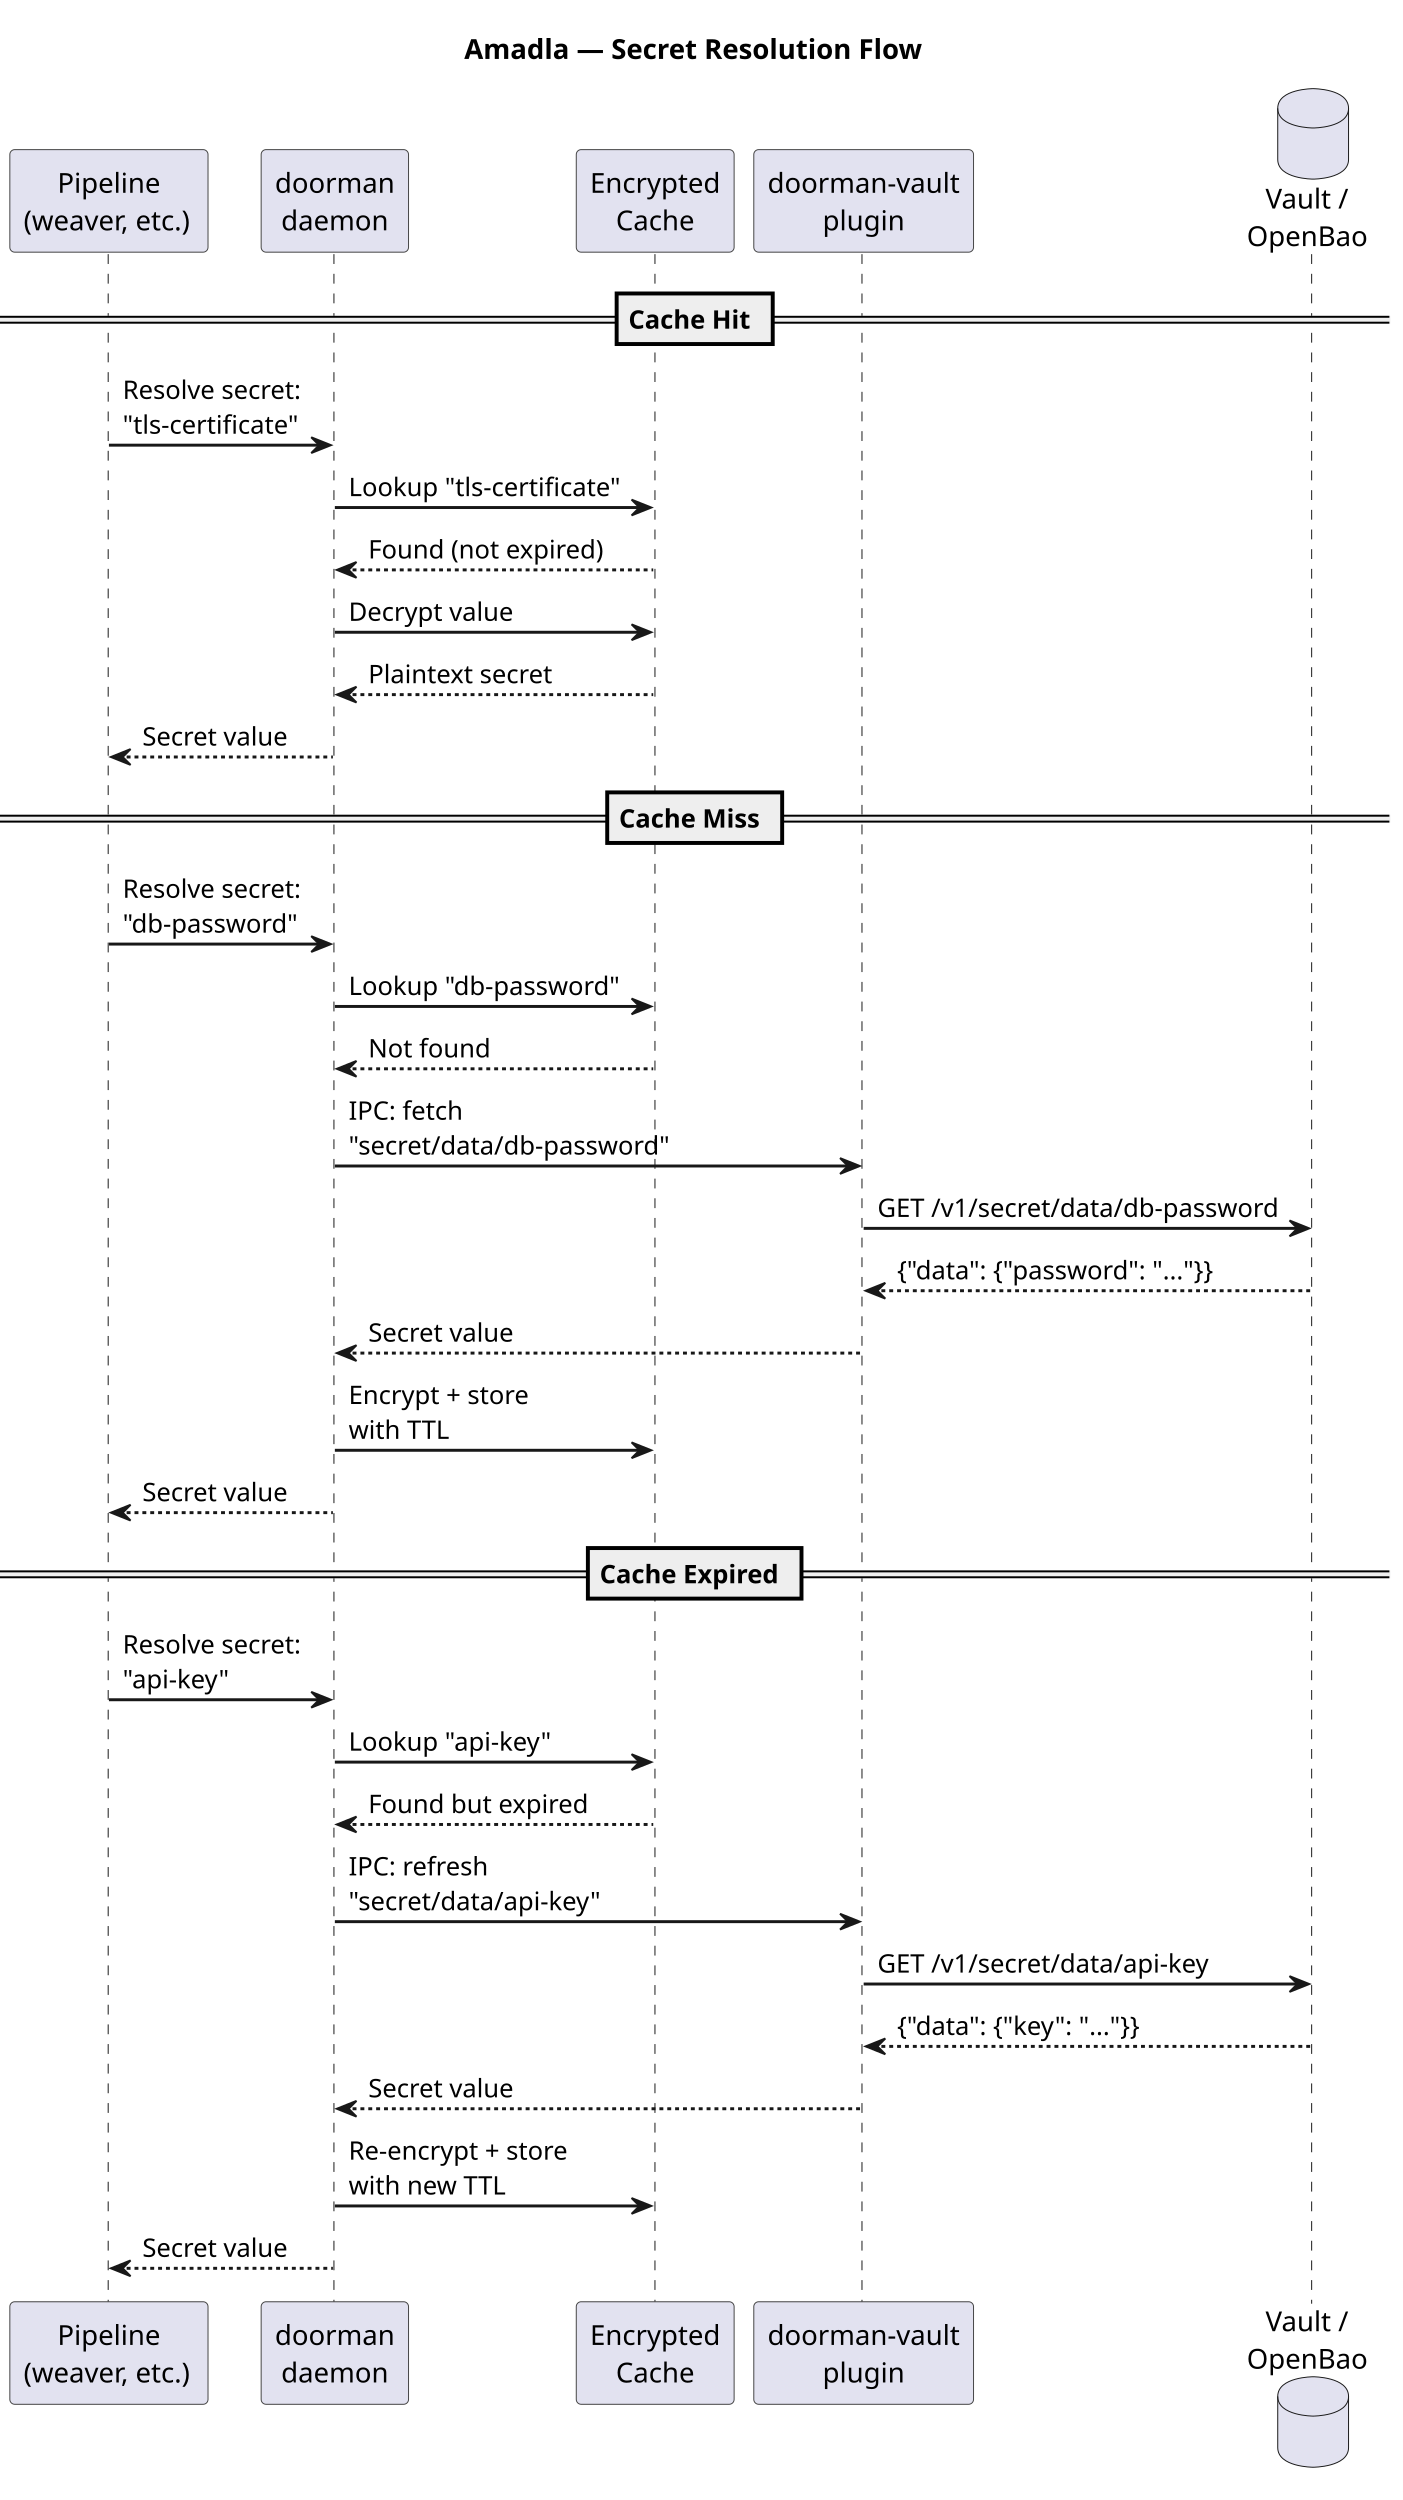
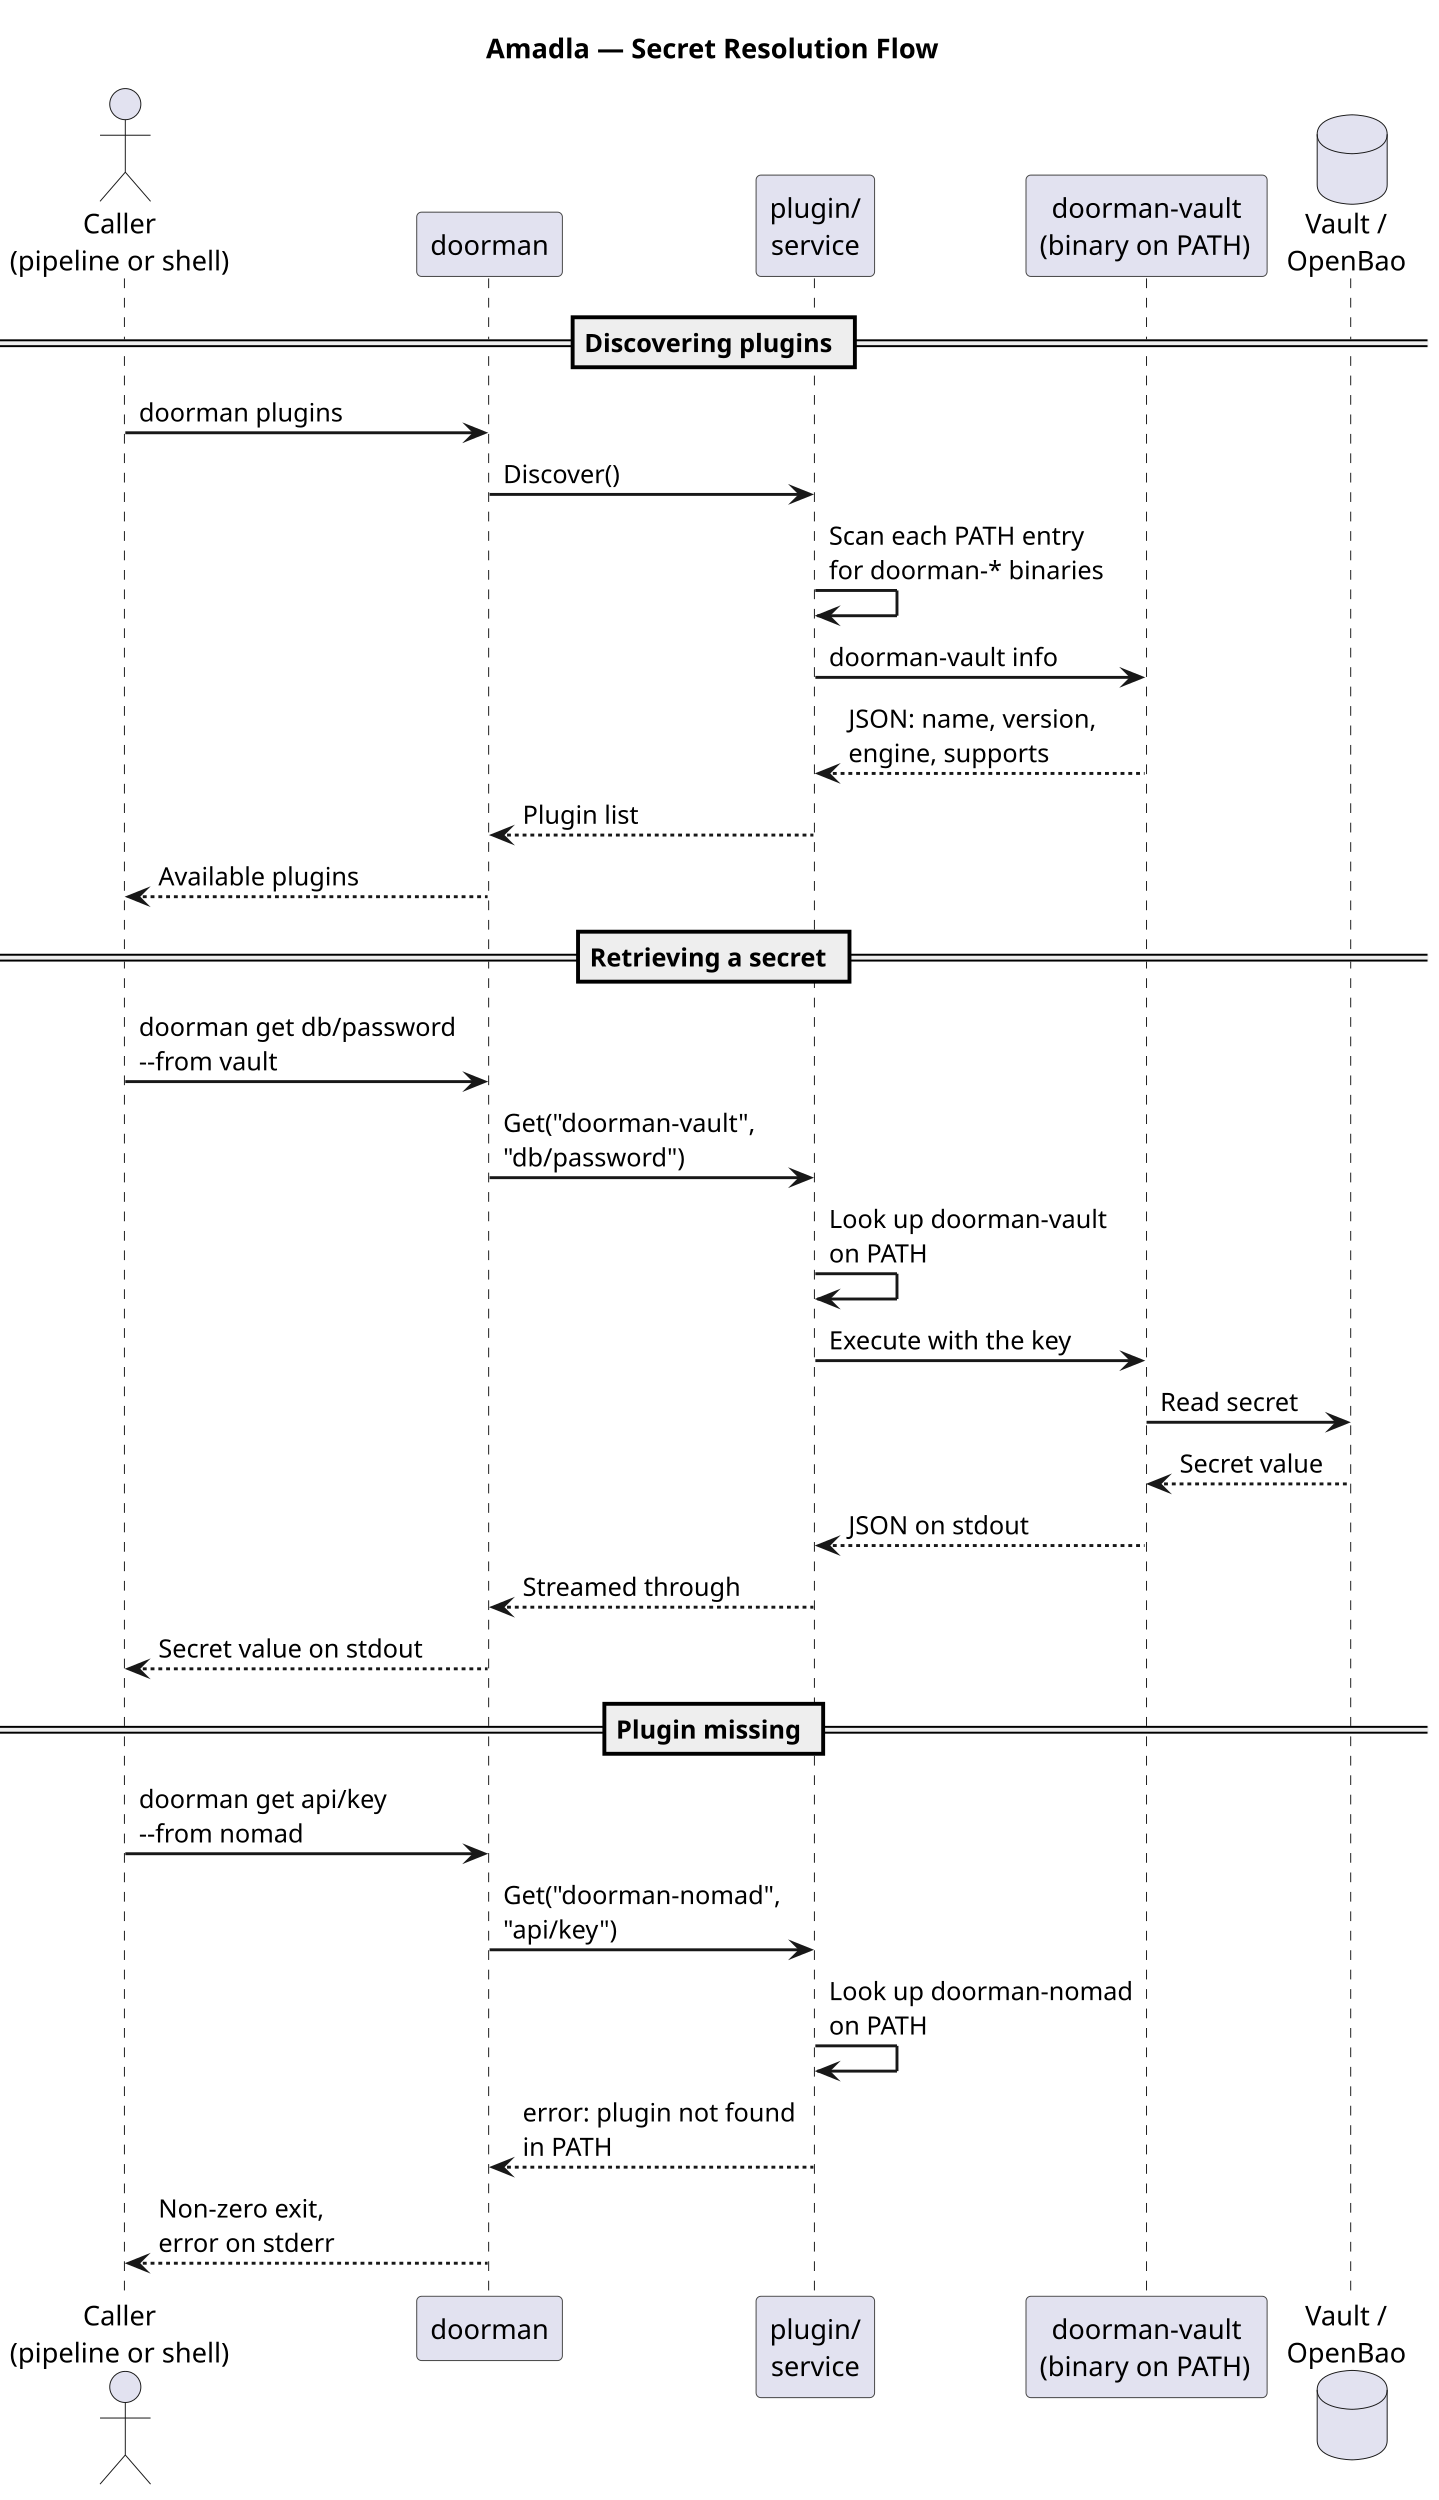
- <svg xmlns="http://www.w3.org/2000/svg" contentStyleType="text/css" data-diagram-type="SEQUENCE" height="1271px" preserveAspectRatio="none" style="width:713px;height:1271px;background:#FFFFFF;" version="1.1" viewBox="0 0 713 1271" width="713px" zoomAndPan="magnify">
+ <svg xmlns="http://www.w3.org/2000/svg" contentStyleType="text/css" data-diagram-type="SEQUENCE" height="1286px" preserveAspectRatio="none" style="width:740px;height:1286px;background:#FFFFFF;" version="1.1" viewBox="0 0 740 1286" width="740px" zoomAndPan="magnify">
  <defs />
  <g>
-     <text fill="#000000" font-family="sans-serif" font-size="14" font-weight="bold" lengthAdjust="spacing" textLength="233.323" x="236.018" y="29.966">Amadla — Secret Resolution Flow</text>
-     <g>
-       <rect fill="#000000" fill-opacity="0" height="1042.005" width="8" x="51.379" y="129.204" />
-       <line style="stroke:#181818;stroke-width:0.5;stroke-dasharray:5,5;" x1="55" x2="55" y1="129.204" y2="1171.208" />
-     </g>
-     <g>
-       <rect fill="#000000" fill-opacity="0" height="1042.005" width="8" x="166.236" y="129.204" />
-       <line style="stroke:#181818;stroke-width:0.5;stroke-dasharray:5,5;" x1="169.772" x2="169.772" y1="129.204" y2="1171.208" />
-     </g>
-     <g>
-       <rect fill="#000000" fill-opacity="0" height="1042.005" width="8" x="329.102" y="129.204" />
-       <line style="stroke:#181818;stroke-width:0.5;stroke-dasharray:5,5;" x1="332.978" x2="332.978" y1="129.204" y2="1171.208" />
-     </g>
-     <g>
-       <rect fill="#000000" fill-opacity="0" height="1042.005" width="8" x="435.086" y="129.204" />
-       <line style="stroke:#181818;stroke-width:0.5;stroke-dasharray:5,5;" x1="438.226" x2="438.226" y1="129.204" y2="1171.208" />
-     </g>
-     <g>
-       <rect fill="#000000" fill-opacity="0" height="1042.005" width="8" x="663.602" y="129.204" />
-       <line style="stroke:#181818;stroke-width:0.5;stroke-dasharray:5,5;" x1="666.844" x2="666.844" y1="129.204" y2="1171.208" />
-     </g>
-     <g class="participant participant-head" data-participant="pipeline">
-       <rect fill="#E2E2F0" height="52.136" rx="2.5" ry="2.5" style="stroke:#444444;stroke-width:0.5;" width="100.758" x="5" y="76.068" />
-       <text fill="#000000" font-family="sans-serif" font-size="14" lengthAdjust="spacing" textLength="52.36" x="29.199" y="98.034">Pipeline</text>
-       <text fill="#000000" font-family="sans-serif" font-size="14" lengthAdjust="spacing" textLength="86.758" x="12" y="117.102">(weaver, etc.)</text>
-     </g>
-     <g class="participant participant-tail" data-participant="pipeline">
-       <rect fill="#E2E2F0" height="52.136" rx="2.5" ry="2.5" style="stroke:#444444;stroke-width:0.5;" width="100.758" x="5" y="1170.208" />
-       <text fill="#000000" font-family="sans-serif" font-size="14" lengthAdjust="spacing" textLength="52.36" x="29.199" y="1192.174">Pipeline</text>
-       <text fill="#000000" font-family="sans-serif" font-size="14" lengthAdjust="spacing" textLength="86.758" x="12" y="1211.242">(weaver, etc.)</text>
-     </g>
-     <g class="participant participant-head" data-participant="doorman">
-       <rect fill="#E2E2F0" height="52.136" rx="2.5" ry="2.5" style="stroke:#444444;stroke-width:0.5;" width="74.928" x="132.772" y="76.068" />
-       <text fill="#000000" font-family="sans-serif" font-size="14" lengthAdjust="spacing" textLength="60.928" x="139.772" y="98.034">doorman</text>
-       <text fill="#000000" font-family="sans-serif" font-size="14" lengthAdjust="spacing" textLength="54.572" x="142.95" y="117.102">daemon</text>
-     </g>
-     <g class="participant participant-tail" data-participant="doorman">
-       <rect fill="#E2E2F0" height="52.136" rx="2.5" ry="2.5" style="stroke:#444444;stroke-width:0.5;" width="74.928" x="132.772" y="1170.208" />
-       <text fill="#000000" font-family="sans-serif" font-size="14" lengthAdjust="spacing" textLength="60.928" x="139.772" y="1192.174">doorman</text>
-       <text fill="#000000" font-family="sans-serif" font-size="14" lengthAdjust="spacing" textLength="54.572" x="142.95" y="1211.242">daemon</text>
-     </g>
-     <g class="participant participant-head" data-participant="cache">
-       <rect fill="#E2E2F0" height="52.136" rx="2.5" ry="2.5" style="stroke:#444444;stroke-width:0.5;" width="80.248" x="292.978" y="76.068" />
-       <text fill="#000000" font-family="sans-serif" font-size="14" lengthAdjust="spacing" textLength="66.248" x="299.978" y="98.034">Encrypted</text>
-       <text fill="#000000" font-family="sans-serif" font-size="14" lengthAdjust="spacing" textLength="39.97" x="313.117" y="117.102">Cache</text>
-     </g>
-     <g class="participant participant-tail" data-participant="cache">
-       <rect fill="#E2E2F0" height="52.136" rx="2.5" ry="2.5" style="stroke:#444444;stroke-width:0.5;" width="80.248" x="292.978" y="1170.208" />
-       <text fill="#000000" font-family="sans-serif" font-size="14" lengthAdjust="spacing" textLength="66.248" x="299.978" y="1192.174">Encrypted</text>
-       <text fill="#000000" font-family="sans-serif" font-size="14" lengthAdjust="spacing" textLength="39.97" x="313.117" y="1211.242">Cache</text>
-     </g>
-     <g class="participant participant-head" data-participant="plugin">
-       <rect fill="#E2E2F0" height="52.136" rx="2.5" ry="2.5" style="stroke:#444444;stroke-width:0.5;" width="111.72" x="383.226" y="76.068" />
-       <text fill="#000000" font-family="sans-serif" font-size="14" lengthAdjust="spacing" textLength="97.72" x="390.226" y="98.034">doorman-vault</text>
-       <text fill="#000000" font-family="sans-serif" font-size="14" lengthAdjust="spacing" textLength="41.748" x="418.212" y="117.102">plugin</text>
-     </g>
-     <g class="participant participant-tail" data-participant="plugin">
-       <rect fill="#E2E2F0" height="52.136" rx="2.5" ry="2.5" style="stroke:#444444;stroke-width:0.5;" width="111.72" x="383.226" y="1170.208" />
-       <text fill="#000000" font-family="sans-serif" font-size="14" lengthAdjust="spacing" textLength="97.72" x="390.226" y="1192.174">doorman-vault</text>
-       <text fill="#000000" font-family="sans-serif" font-size="14" lengthAdjust="spacing" textLength="41.748" x="418.212" y="1211.242">plugin</text>
-     </g>
-     <g class="participant participant-head" data-participant="vault">
-       <text fill="#000000" font-family="sans-serif" font-size="14" lengthAdjust="spacing" textLength="42.42" x="643.392" y="106.034">Vault /</text>
-       <text fill="#000000" font-family="sans-serif" font-size="14" lengthAdjust="spacing" textLength="61.516" x="633.844" y="125.102">OpenBao</text>
-       <path d="M649.602,55.068 C649.602,45.068 667.602,45.068 667.602,45.068 C667.602,45.068 685.602,45.068 685.602,55.068 L685.602,81.068 C685.602,91.068 667.602,91.068 667.602,91.068 C667.602,91.068 649.602,91.068 649.602,81.068 L649.602,55.068" fill="#E2E2F0" style="stroke:#181818;stroke-width:0.5;" />
-       <path d="M649.602,55.068 C649.602,65.068 667.602,65.068 667.602,65.068 C667.602,65.068 685.602,65.068 685.602,55.068" fill="none" style="stroke:#181818;stroke-width:0.5;" />
-     </g>
-     <g class="participant participant-tail" data-participant="vault">
-       <text fill="#000000" font-family="sans-serif" font-size="14" lengthAdjust="spacing" textLength="42.42" x="643.392" y="1185.174">Vault /</text>
-       <text fill="#000000" font-family="sans-serif" font-size="14" lengthAdjust="spacing" textLength="61.516" x="633.844" y="1204.242">OpenBao</text>
-       <path d="M649.602,1218.344 C649.602,1208.344 667.602,1208.344 667.602,1208.344 C667.602,1208.344 685.602,1208.344 685.602,1218.344 L685.602,1244.344 C685.602,1254.344 667.602,1254.344 667.602,1254.344 C667.602,1254.344 649.602,1254.344 649.602,1244.344 L649.602,1218.344" fill="#E2E2F0" style="stroke:#181818;stroke-width:0.5;" />
-       <path d="M649.602,1218.344 C649.602,1228.344 667.602,1228.344 667.602,1228.344 C667.602,1228.344 685.602,1228.344 685.602,1218.344" fill="none" style="stroke:#181818;stroke-width:0.5;" />
-     </g>
-     <rect fill="#EEEEEE" height="3" style="stroke:#EEEEEE;stroke-width:1;" width="706.36" x="0" y="161.057" />
-     <line style="stroke:#000000;stroke-width:1;" x1="0" x2="706.36" y1="161.057" y2="161.057" />
-     <line style="stroke:#000000;stroke-width:1;" x1="0" x2="706.36" y1="164.057" y2="164.057" />
-     <rect fill="#EEEEEE" height="25.706" style="stroke:#000000;stroke-width:2;" width="79.351" x="313.504" y="149.204" />
-     <text fill="#000000" font-family="sans-serif" font-size="13" font-weight="bold" lengthAdjust="spacing" textLength="61.971" x="319.504" y="167.101">Cache Hit</text>
-     <g class="message" data-participant-1="pipeline" data-participant-2="doorman">
-       <polygon fill="#181818" points="158.236,222.322,168.236,226.322,158.236,230.322,162.236,226.322" style="stroke:#181818;stroke-width:1;" />
-       <line style="stroke:#181818;stroke-width:1.5;" x1="55.379" x2="164.236" y1="226.322" y2="226.322" />
-       <text fill="#000000" font-family="sans-serif" font-size="13" lengthAdjust="spacing" textLength="90.857" x="62.379" y="202.807">Resolve secret:</text>
-       <text fill="#000000" font-family="sans-serif" font-size="13" lengthAdjust="spacing" textLength="89.44" x="62.379" y="220.513">"tls-certificate"</text>
-     </g>
-     <g class="message" data-participant-1="doorman" data-participant-2="cache">
-       <polygon fill="#181818" points="321.102,254.028,331.102,258.028,321.102,262.028,325.102,258.028" style="stroke:#181818;stroke-width:1;" />
-       <line style="stroke:#181818;stroke-width:1.5;" x1="170.236" x2="327.102" y1="258.028" y2="258.028" />
-       <text fill="#000000" font-family="sans-serif" font-size="13" lengthAdjust="spacing" textLength="138.333" x="177.236" y="252.219">Lookup "tls-certificate"</text>
-     </g>
-     <g class="message" data-participant-1="cache" data-participant-2="doorman">
-       <polygon fill="#181818" points="181.236,285.734,171.236,289.734,181.236,293.734,177.236,289.734" style="stroke:#181818;stroke-width:1;" />
-       <line style="stroke:#181818;stroke-width:1.5;stroke-dasharray:2,2;" x1="175.236" x2="332.102" y1="289.734" y2="289.734" />
-       <text fill="#000000" font-family="sans-serif" font-size="13" lengthAdjust="spacing" textLength="120.081" x="187.236" y="283.925">Found (not expired)</text>
-     </g>
-     <g class="message" data-participant-1="doorman" data-participant-2="cache">
-       <polygon fill="#181818" points="321.102,317.44,331.102,321.44,321.102,325.44,325.102,321.44" style="stroke:#181818;stroke-width:1;" />
-       <line style="stroke:#181818;stroke-width:1.5;" x1="170.236" x2="327.102" y1="321.44" y2="321.44" />
-       <text fill="#000000" font-family="sans-serif" font-size="13" lengthAdjust="spacing" textLength="83.746" x="177.236" y="315.631">Decrypt value</text>
-     </g>
-     <g class="message" data-participant-1="cache" data-participant-2="doorman">
-       <polygon fill="#181818" points="181.236,349.146,171.236,353.146,181.236,357.146,177.236,353.146" style="stroke:#181818;stroke-width:1;" />
-       <line style="stroke:#181818;stroke-width:1.5;stroke-dasharray:2,2;" x1="175.236" x2="332.102" y1="353.146" y2="353.146" />
-       <text fill="#000000" font-family="sans-serif" font-size="13" lengthAdjust="spacing" textLength="94.068" x="187.236" y="347.337">Plaintext secret</text>
-     </g>
-     <g class="message" data-participant-1="doorman" data-participant-2="pipeline">
-       <polygon fill="#181818" points="66.379,380.852,56.379,384.852,66.379,388.852,62.379,384.852" style="stroke:#181818;stroke-width:1;" />
-       <line style="stroke:#181818;stroke-width:1.5;stroke-dasharray:2,2;" x1="60.379" x2="169.236" y1="384.852" y2="384.852" />
-       <text fill="#000000" font-family="sans-serif" font-size="13" lengthAdjust="spacing" textLength="74.1" x="72.379" y="379.043">Secret value</text>
-     </g>
-     <rect fill="#EEEEEE" height="3" style="stroke:#EEEEEE;stroke-width:1;" width="706.36" x="0" y="414.705" />
-     <line style="stroke:#000000;stroke-width:1;" x1="0" x2="706.36" y1="414.705" y2="414.705" />
-     <line style="stroke:#000000;stroke-width:1;" x1="0" x2="706.36" y1="417.705" y2="417.705" />
-     <rect fill="#EEEEEE" height="25.706" style="stroke:#000000;stroke-width:2;" width="88.945" x="308.707" y="402.852" />
-     <text fill="#000000" font-family="sans-serif" font-size="13" font-weight="bold" lengthAdjust="spacing" textLength="71.565" x="314.707" y="420.749">Cache Miss</text>
-     <g class="message" data-participant-1="pipeline" data-participant-2="doorman">
-       <polygon fill="#181818" points="158.236,475.97,168.236,479.97,158.236,483.97,162.236,479.97" style="stroke:#181818;stroke-width:1;" />
-       <line style="stroke:#181818;stroke-width:1.5;" x1="55.379" x2="164.236" y1="479.97" y2="479.97" />
-       <text fill="#000000" font-family="sans-serif" font-size="13" lengthAdjust="spacing" textLength="90.857" x="62.379" y="456.455">Resolve secret:</text>
-       <text fill="#000000" font-family="sans-serif" font-size="13" lengthAdjust="spacing" textLength="89.973" x="62.379" y="474.161">"db-password"</text>
-     </g>
-     <g class="message" data-participant-1="doorman" data-participant-2="cache">
-       <polygon fill="#181818" points="321.102,507.676,331.102,511.676,321.102,515.676,325.102,511.676" style="stroke:#181818;stroke-width:1;" />
-       <line style="stroke:#181818;stroke-width:1.5;" x1="170.236" x2="327.102" y1="511.676" y2="511.676" />
-       <text fill="#000000" font-family="sans-serif" font-size="13" lengthAdjust="spacing" textLength="138.866" x="177.236" y="505.867">Lookup "db-password"</text>
-     </g>
-     <g class="message" data-participant-1="cache" data-participant-2="doorman">
-       <polygon fill="#181818" points="181.236,539.382,171.236,543.382,181.236,547.382,177.236,543.382" style="stroke:#181818;stroke-width:1;" />
-       <line style="stroke:#181818;stroke-width:1.5;stroke-dasharray:2,2;" x1="175.236" x2="332.102" y1="543.382" y2="543.382" />
-       <text fill="#000000" font-family="sans-serif" font-size="13" lengthAdjust="spacing" textLength="62.218" x="187.236" y="537.573">Not found</text>
-     </g>
-     <g class="message" data-participant-1="doorman" data-participant-2="plugin">
-       <polygon fill="#181818" points="427.086,588.794,437.086,592.794,427.086,596.794,431.086,592.794" style="stroke:#181818;stroke-width:1;" />
-       <line style="stroke:#181818;stroke-width:1.5;" x1="170.236" x2="433.086" y1="592.794" y2="592.794" />
-       <text fill="#000000" font-family="sans-serif" font-size="13" lengthAdjust="spacing" textLength="58.123" x="177.236" y="569.279">IPC: fetch</text>
-       <text fill="#000000" font-family="sans-serif" font-size="13" lengthAdjust="spacing" textLength="164.112" x="177.236" y="586.985">"secret/data/db-password"</text>
-     </g>
-     <g class="message" data-participant-1="plugin" data-participant-2="vault">
-       <polygon fill="#181818" points="655.602,620.5,665.602,624.5,655.602,628.5,659.602,624.5" style="stroke:#181818;stroke-width:1;" />
-       <line style="stroke:#181818;stroke-width:1.5;" x1="439.086" x2="661.602" y1="624.5" y2="624.5" />
-       <text fill="#000000" font-family="sans-serif" font-size="13" lengthAdjust="spacing" textLength="204.516" x="446.086" y="618.691">GET /v1/secret/data/db-password</text>
-     </g>
-     <g class="message" data-participant-1="vault" data-participant-2="plugin">
-       <polygon fill="#181818" points="450.086,652.206,440.086,656.206,450.086,660.206,446.086,656.206" style="stroke:#181818;stroke-width:1;" />
-       <line style="stroke:#181818;stroke-width:1.5;stroke-dasharray:2,2;" x1="444.086" x2="666.602" y1="656.206" y2="656.206" />
-       <text fill="#000000" font-family="sans-serif" font-size="13" lengthAdjust="spacing" textLength="162.227" x="456.086" y="650.397">{"data": {"password": "..."}}</text>
-     </g>
-     <g class="message" data-participant-1="plugin" data-participant-2="doorman">
-       <polygon fill="#181818" points="181.236,683.912,171.236,687.912,181.236,691.912,177.236,687.912" style="stroke:#181818;stroke-width:1;" />
-       <line style="stroke:#181818;stroke-width:1.5;stroke-dasharray:2,2;" x1="175.236" x2="438.086" y1="687.912" y2="687.912" />
-       <text fill="#000000" font-family="sans-serif" font-size="13" lengthAdjust="spacing" textLength="74.1" x="187.236" y="682.103">Secret value</text>
-     </g>
-     <g class="message" data-participant-1="doorman" data-participant-2="cache">
-       <polygon fill="#181818" points="321.102,733.324,331.102,737.324,321.102,741.324,325.102,737.324" style="stroke:#181818;stroke-width:1;" />
-       <line style="stroke:#181818;stroke-width:1.5;" x1="170.236" x2="327.102" y1="737.324" y2="737.324" />
-       <text fill="#000000" font-family="sans-serif" font-size="13" lengthAdjust="spacing" textLength="91.871" x="177.236" y="713.809">Encrypt + store</text>
-       <text fill="#000000" font-family="sans-serif" font-size="13" lengthAdjust="spacing" textLength="50.947" x="177.236" y="731.515">with TTL</text>
-     </g>
-     <g class="message" data-participant-1="doorman" data-participant-2="pipeline">
-       <polygon fill="#181818" points="66.379,765.03,56.379,769.03,66.379,773.03,62.379,769.03" style="stroke:#181818;stroke-width:1;" />
-       <line style="stroke:#181818;stroke-width:1.5;stroke-dasharray:2,2;" x1="60.379" x2="169.236" y1="769.03" y2="769.03" />
-       <text fill="#000000" font-family="sans-serif" font-size="13" lengthAdjust="spacing" textLength="74.1" x="72.379" y="763.221">Secret value</text>
-     </g>
-     <rect fill="#EEEEEE" height="3" style="stroke:#EEEEEE;stroke-width:1;" width="706.36" x="0" y="798.883" />
-     <line style="stroke:#000000;stroke-width:1;" x1="0" x2="706.36" y1="798.883" y2="798.883" />
-     <line style="stroke:#000000;stroke-width:1;" x1="0" x2="706.36" y1="801.883" y2="801.883" />
-     <rect fill="#EEEEEE" height="25.706" style="stroke:#000000;stroke-width:2;" width="108.601" x="298.879" y="787.03" />
-     <text fill="#000000" font-family="sans-serif" font-size="13" font-weight="bold" lengthAdjust="spacing" textLength="91.221" x="304.879" y="804.927">Cache Expired</text>
-     <g class="message" data-participant-1="pipeline" data-participant-2="doorman">
-       <polygon fill="#181818" points="158.236,860.148,168.236,864.148,158.236,868.148,162.236,864.148" style="stroke:#181818;stroke-width:1;" />
-       <line style="stroke:#181818;stroke-width:1.5;" x1="55.379" x2="164.236" y1="864.148" y2="864.148" />
-       <text fill="#000000" font-family="sans-serif" font-size="13" lengthAdjust="spacing" textLength="90.857" x="62.379" y="840.633">Resolve secret:</text>
-       <text fill="#000000" font-family="sans-serif" font-size="13" lengthAdjust="spacing" textLength="54.34" x="62.379" y="858.339">"api-key"</text>
-     </g>
-     <g class="message" data-participant-1="doorman" data-participant-2="cache">
-       <polygon fill="#181818" points="321.102,891.854,331.102,895.854,321.102,899.854,325.102,895.854" style="stroke:#181818;stroke-width:1;" />
-       <line style="stroke:#181818;stroke-width:1.5;" x1="170.236" x2="327.102" y1="895.854" y2="895.854" />
-       <text fill="#000000" font-family="sans-serif" font-size="13" lengthAdjust="spacing" textLength="103.233" x="177.236" y="890.045">Lookup "api-key"</text>
-     </g>
-     <g class="message" data-participant-1="cache" data-participant-2="doorman">
-       <polygon fill="#181818" points="181.236,923.56,171.236,927.56,181.236,931.56,177.236,927.56" style="stroke:#181818;stroke-width:1;" />
-       <line style="stroke:#181818;stroke-width:1.5;stroke-dasharray:2,2;" x1="175.236" x2="332.102" y1="927.56" y2="927.56" />
-       <text fill="#000000" font-family="sans-serif" font-size="13" lengthAdjust="spacing" textLength="112.411" x="187.236" y="921.751">Found but expired</text>
-     </g>
-     <g class="message" data-participant-1="doorman" data-participant-2="plugin">
-       <polygon fill="#181818" points="427.086,972.972,437.086,976.972,427.086,980.972,431.086,976.972" style="stroke:#181818;stroke-width:1;" />
-       <line style="stroke:#181818;stroke-width:1.5;" x1="170.236" x2="433.086" y1="976.972" y2="976.972" />
-       <text fill="#000000" font-family="sans-serif" font-size="13" lengthAdjust="spacing" textLength="71.487" x="177.236" y="953.457">IPC: refresh</text>
-       <text fill="#000000" font-family="sans-serif" font-size="13" lengthAdjust="spacing" textLength="128.479" x="177.236" y="971.163">"secret/data/api-key"</text>
-     </g>
-     <g class="message" data-participant-1="plugin" data-participant-2="vault">
-       <polygon fill="#181818" points="655.602,1004.678,665.602,1008.678,655.602,1012.678,659.602,1008.678" style="stroke:#181818;stroke-width:1;" />
-       <line style="stroke:#181818;stroke-width:1.5;" x1="439.086" x2="661.602" y1="1008.678" y2="1008.678" />
-       <text fill="#000000" font-family="sans-serif" font-size="13" lengthAdjust="spacing" textLength="168.883" x="446.086" y="1002.869">GET /v1/secret/data/api-key</text>
-     </g>
-     <g class="message" data-participant-1="vault" data-participant-2="plugin">
-       <polygon fill="#181818" points="450.086,1036.384,440.086,1040.384,450.086,1044.384,446.086,1040.384" style="stroke:#181818;stroke-width:1;" />
-       <line style="stroke:#181818;stroke-width:1.5;stroke-dasharray:2,2;" x1="444.086" x2="666.602" y1="1040.384" y2="1040.384" />
-       <text fill="#000000" font-family="sans-serif" font-size="13" lengthAdjust="spacing" textLength="123.942" x="456.086" y="1034.575">{"data": {"key": "..."}}</text>
-     </g>
-     <g class="message" data-participant-1="plugin" data-participant-2="doorman">
-       <polygon fill="#181818" points="181.236,1068.09,171.236,1072.09,181.236,1076.09,177.236,1072.09" style="stroke:#181818;stroke-width:1;" />
-       <line style="stroke:#181818;stroke-width:1.5;stroke-dasharray:2,2;" x1="175.236" x2="438.086" y1="1072.09" y2="1072.09" />
-       <text fill="#000000" font-family="sans-serif" font-size="13" lengthAdjust="spacing" textLength="74.1" x="187.236" y="1066.281">Secret value</text>
-     </g>
-     <g class="message" data-participant-1="doorman" data-participant-2="cache">
-       <polygon fill="#181818" points="321.102,1117.502,331.102,1121.502,321.102,1125.502,325.102,1121.502" style="stroke:#181818;stroke-width:1;" />
-       <line style="stroke:#181818;stroke-width:1.5;" x1="170.236" x2="327.102" y1="1121.502" y2="1121.502" />
-       <text fill="#000000" font-family="sans-serif" font-size="13" lengthAdjust="spacing" textLength="111.579" x="177.236" y="1097.987">Re-encrypt + store</text>
-       <text fill="#000000" font-family="sans-serif" font-size="13" lengthAdjust="spacing" textLength="79.911" x="177.236" y="1115.693">with new TTL</text>
-     </g>
-     <g class="message" data-participant-1="doorman" data-participant-2="pipeline">
-       <polygon fill="#181818" points="66.379,1149.208,56.379,1153.208,66.379,1157.208,62.379,1153.208" style="stroke:#181818;stroke-width:1;" />
-       <line style="stroke:#181818;stroke-width:1.5;stroke-dasharray:2,2;" x1="60.379" x2="169.236" y1="1153.208" y2="1153.208" />
-       <text fill="#000000" font-family="sans-serif" font-size="13" lengthAdjust="spacing" textLength="74.1" x="72.379" y="1147.399">Secret value</text>
+     <g class="title" data-source-line="2">
+       <text fill="#000000" font-family="sans-serif" font-size="14" font-weight="700" lengthAdjust="spacing" textLength="233.323" x="249.997" y="29.966">Amadla — Secret Resolution Flow</text>
+     </g>
+     <g class="participant-lifeline" data-entity-uid="part1" data-qualified-name="caller" data-source-line="7" id="part1-lifeline">
+       <g>
+         <rect fill="#000000" fill-opacity="0" height="1039.005" width="8" x="60.455" y="143.204" />
+         <line style="stroke:#181818;stroke-width:0.5;stroke-dasharray:5,5;" x1="64" x2="64" y1="143.204" y2="1182.208" />
+       </g>
+     </g>
+     <g class="participant-lifeline" data-entity-uid="part2" data-qualified-name="doorman" data-source-line="8" id="part2-lifeline">
+       <g>
+         <rect fill="#000000" fill-opacity="0" height="1039.005" width="8" x="247.826" y="143.204" />
+         <line style="stroke:#181818;stroke-width:0.5;stroke-dasharray:5,5;" x1="251.362" x2="251.362" y1="143.204" y2="1182.208" />
+       </g>
+     </g>
+     <g class="participant-lifeline" data-entity-uid="part3" data-qualified-name="service" data-source-line="9" id="part3-lifeline">
+       <g>
+         <rect fill="#000000" fill-opacity="0" height="1039.005" width="8" x="415.411" y="143.204" />
+         <line style="stroke:#181818;stroke-width:0.5;stroke-dasharray:5,5;" x1="418.933" x2="418.933" y1="143.204" y2="1182.208" />
+       </g>
+     </g>
+     <g class="participant-lifeline" data-entity-uid="part4" data-qualified-name="plugin" data-source-line="10" id="part4-lifeline">
+       <g>
+         <rect fill="#000000" fill-opacity="0" height="1039.005" width="8" x="585.788" y="143.204" />
+         <line style="stroke:#181818;stroke-width:0.5;stroke-dasharray:5,5;" x1="589.775" x2="589.775" y1="143.204" y2="1182.208" />
+       </g>
+     </g>
+     <g class="participant-lifeline" data-entity-uid="part5" data-qualified-name="vault" data-source-line="11" id="part5-lifeline">
+       <g>
+         <rect fill="#000000" fill-opacity="0" height="1039.005" width="8" x="691.559" y="143.204" />
+         <line style="stroke:#181818;stroke-width:0.5;stroke-dasharray:5,5;" x1="694.801" x2="694.801" y1="143.204" y2="1182.208" />
+       </g>
+     </g>
+     <g class="participant participant-head" data-entity-uid="part1" data-qualified-name="caller" data-source-line="7" id="part1-head">
+       <text fill="#000000" font-family="sans-serif" font-size="14" lengthAdjust="spacing" textLength="37.604" x="42.653" y="120.034">Caller</text>
+       <text fill="#000000" font-family="sans-serif" font-size="14" lengthAdjust="spacing" textLength="112.909" x="5" y="139.102">(pipeline or shell)</text>
+       <ellipse cx="64.455" cy="53.568" fill="#E2E2F0" rx="8" ry="8" style="stroke:#181818;stroke-width:0.5;" />
+       <path d="M64.455,61.568 L64.455,88.568 M51.455,69.568 L77.455,69.568 M64.455,88.568 L51.455,103.568 M64.455,88.568 L77.455,103.568" fill="none" style="stroke:#181818;stroke-width:0.5;" />
+     </g>
+     <g class="participant participant-tail" data-entity-uid="part1" data-qualified-name="caller" data-source-line="7" id="part1-tail">
+       <text fill="#000000" font-family="sans-serif" font-size="14" lengthAdjust="spacing" textLength="37.604" x="42.653" y="1196.174">Caller</text>
+       <text fill="#000000" font-family="sans-serif" font-size="14" lengthAdjust="spacing" textLength="112.909" x="5" y="1215.242">(pipeline or shell)</text>
+       <ellipse cx="64.455" cy="1227.844" fill="#E2E2F0" rx="8" ry="8" style="stroke:#181818;stroke-width:0.5;" />
+       <path d="M64.455,1235.844 L64.455,1262.844 M51.455,1243.844 L77.455,1243.844 M64.455,1262.844 L51.455,1277.844 M64.455,1262.844 L77.455,1277.844" fill="none" style="stroke:#181818;stroke-width:0.5;" />
+     </g>
+     <g class="participant participant-head" data-entity-uid="part2" data-qualified-name="doorman" data-source-line="8" id="part2-head">
+       <rect fill="#E2E2F0" height="33.068" rx="2.5" ry="2.5" style="stroke:#444444;stroke-width:0.5;" width="74.928" x="214.362" y="109.136" />
+       <text fill="#000000" font-family="sans-serif" font-size="14" lengthAdjust="spacing" textLength="60.928" x="221.362" y="131.102">doorman</text>
+     </g>
+     <g class="participant participant-tail" data-entity-uid="part2" data-qualified-name="doorman" data-source-line="8" id="part2-tail">
+       <rect fill="#E2E2F0" height="33.068" rx="2.5" ry="2.5" style="stroke:#444444;stroke-width:0.5;" width="74.928" x="214.362" y="1181.208" />
+       <text fill="#000000" font-family="sans-serif" font-size="14" lengthAdjust="spacing" textLength="60.928" x="221.362" y="1203.174">doorman</text>
+     </g>
+     <g class="participant participant-head" data-entity-uid="part3" data-qualified-name="service" data-source-line="9" id="part3-head">
+       <rect fill="#E2E2F0" height="52.136" rx="2.5" ry="2.5" style="stroke:#444444;stroke-width:0.5;" width="60.956" x="388.933" y="90.068" />
+       <text fill="#000000" font-family="sans-serif" font-size="14" lengthAdjust="spacing" textLength="46.956" x="395.933" y="112.034">plugin/</text>
+       <text fill="#000000" font-family="sans-serif" font-size="14" lengthAdjust="spacing" textLength="45.724" x="396.549" y="131.102">service</text>
+     </g>
+     <g class="participant participant-tail" data-entity-uid="part3" data-qualified-name="service" data-source-line="9" id="part3-tail">
+       <rect fill="#E2E2F0" height="52.136" rx="2.5" ry="2.5" style="stroke:#444444;stroke-width:0.5;" width="60.956" x="388.933" y="1181.208" />
+       <text fill="#000000" font-family="sans-serif" font-size="14" lengthAdjust="spacing" textLength="46.956" x="395.933" y="1203.174">plugin/</text>
+       <text fill="#000000" font-family="sans-serif" font-size="14" lengthAdjust="spacing" textLength="45.724" x="396.549" y="1222.242">service</text>
+     </g>
+     <g class="participant participant-head" data-entity-uid="part4" data-qualified-name="plugin" data-source-line="10" id="part4-head">
+       <rect fill="#E2E2F0" height="52.136" rx="2.5" ry="2.5" style="stroke:#444444;stroke-width:0.5;" width="124.026" x="527.775" y="90.068" />
+       <text fill="#000000" font-family="sans-serif" font-size="14" lengthAdjust="spacing" textLength="97.72" x="540.928" y="112.034">doorman-vault</text>
+       <text fill="#000000" font-family="sans-serif" font-size="14" lengthAdjust="spacing" textLength="110.026" x="534.775" y="131.102">(binary on PATH)</text>
+     </g>
+     <g class="participant participant-tail" data-entity-uid="part4" data-qualified-name="plugin" data-source-line="10" id="part4-tail">
+       <rect fill="#E2E2F0" height="52.136" rx="2.5" ry="2.5" style="stroke:#444444;stroke-width:0.5;" width="124.026" x="527.775" y="1181.208" />
+       <text fill="#000000" font-family="sans-serif" font-size="14" lengthAdjust="spacing" textLength="97.72" x="540.928" y="1203.174">doorman-vault</text>
+       <text fill="#000000" font-family="sans-serif" font-size="14" lengthAdjust="spacing" textLength="110.026" x="534.775" y="1222.242">(binary on PATH)</text>
+     </g>
+     <g class="participant participant-head" data-entity-uid="part5" data-qualified-name="vault" data-source-line="11" id="part5-head">
+       <text fill="#000000" font-family="sans-serif" font-size="14" lengthAdjust="spacing" textLength="42.42" x="671.349" y="120.034">Vault /</text>
+       <text fill="#000000" font-family="sans-serif" font-size="14" lengthAdjust="spacing" textLength="61.516" x="661.801" y="139.102">OpenBao</text>
+       <path d="M677.559,69.068 C677.559,59.068 695.559,59.068 695.559,59.068 C695.559,59.068 713.559,59.068 713.559,69.068 L713.559,95.068 C713.559,105.068 695.559,105.068 695.559,105.068 C695.559,105.068 677.559,105.068 677.559,95.068 L677.559,69.068" fill="#E2E2F0" style="stroke:#181818;stroke-width:0.5;" />
+       <path d="M677.559,69.068 C677.559,79.068 695.559,79.068 695.559,79.068 C695.559,79.068 713.559,79.068 713.559,69.068" fill="none" style="stroke:#181818;stroke-width:0.5;" />
+     </g>
+     <g class="participant participant-tail" data-entity-uid="part5" data-qualified-name="vault" data-source-line="11" id="part5-tail">
+       <text fill="#000000" font-family="sans-serif" font-size="14" lengthAdjust="spacing" textLength="42.42" x="671.349" y="1196.174">Vault /</text>
+       <text fill="#000000" font-family="sans-serif" font-size="14" lengthAdjust="spacing" textLength="61.516" x="661.801" y="1215.242">OpenBao</text>
+       <path d="M677.559,1229.344 C677.559,1219.344 695.559,1219.344 695.559,1219.344 C695.559,1219.344 713.559,1219.344 713.559,1229.344 L713.559,1255.344 C713.559,1265.344 695.559,1265.344 695.559,1265.344 C695.559,1265.344 677.559,1265.344 677.559,1255.344 L677.559,1229.344" fill="#E2E2F0" style="stroke:#181818;stroke-width:0.5;" />
+       <path d="M677.559,1229.344 C677.559,1239.344 695.559,1239.344 695.559,1239.344 C695.559,1239.344 713.559,1239.344 713.559,1229.344" fill="none" style="stroke:#181818;stroke-width:0.5;" />
+     </g>
+     <rect fill="#EEEEEE" height="3" style="stroke:#EEEEEE;stroke-width:1;" width="734.317" x="0" y="175.057" />
+     <line style="stroke:#000000;stroke-width:1;" x1="0" x2="734.317" y1="175.057" y2="175.057" />
+     <line style="stroke:#000000;stroke-width:1;" x1="0" x2="734.317" y1="178.057" y2="178.057" />
+     <rect fill="#EEEEEE" height="25.706" style="stroke:#000000;stroke-width:2;" width="145.183" x="294.567" y="163.204" />
+     <text fill="#000000" font-family="sans-serif" font-size="13" font-weight="700" lengthAdjust="spacing" textLength="127.803" x="300.567" y="181.101">Discovering plugins</text>
+     <g class="message" data-entity-1="part1" data-entity-2="part2" data-source-line="15" id="msg1">
+       <polygon fill="#181818" points="239.826,218.616,249.826,222.616,239.826,226.616,243.826,222.616" style="stroke:#181818;stroke-width:1;stroke-linejoin:miter;stroke-miterlimit:10;" />
+       <line style="stroke:#181818;stroke-width:1.5;" x1="64.455" x2="245.826" y1="222.616" y2="222.616" />
+       <text fill="#000000" font-family="sans-serif" font-size="13" lengthAdjust="spacing" textLength="104.949" x="71.455" y="216.807">doorman plugins</text>
+     </g>
+     <g class="message" data-entity-1="part2" data-entity-2="part3" data-source-line="16" id="msg2">
+       <polygon fill="#181818" points="407.411,250.322,417.411,254.322,407.411,258.322,411.411,254.322" style="stroke:#181818;stroke-width:1;stroke-linejoin:miter;stroke-miterlimit:10;" />
+       <line style="stroke:#181818;stroke-width:1.5;" x1="251.826" x2="413.411" y1="254.322" y2="254.322" />
+       <text fill="#000000" font-family="sans-serif" font-size="13" lengthAdjust="spacing" textLength="60.281" x="258.826" y="248.513">Discover()</text>
+     </g>
+     <g class="message" data-entity-1="part3" data-entity-2="part3" data-source-line="17" id="msg3">
+       <line style="stroke:#181818;stroke-width:1.5;" x1="419.411" x2="461.411" y1="303.734" y2="303.734" />
+       <line style="stroke:#181818;stroke-width:1.5;" x1="461.411" x2="461.411" y1="303.734" y2="316.734" />
+       <line style="stroke:#181818;stroke-width:1.5;" x1="420.411" x2="461.411" y1="316.734" y2="316.734" />
+       <polygon fill="#181818" points="430.411,312.734,420.411,316.734,430.411,320.734,426.411,316.734" style="stroke:#181818;stroke-width:1;stroke-linejoin:miter;stroke-miterlimit:10;" />
+       <text fill="#000000" font-family="sans-serif" font-size="13" lengthAdjust="spacing" textLength="132.834" x="426.411" y="280.219">Scan each PATH entry</text>
+       <text fill="#000000" font-family="sans-serif" font-size="13" lengthAdjust="spacing" textLength="141.349" x="426.411" y="297.925">for doorman-* binaries</text>
+     </g>
+     <g class="message" data-entity-1="part3" data-entity-2="part4" data-source-line="18" id="msg4">
+       <polygon fill="#181818" points="577.788,344.44,587.788,348.44,577.788,352.44,581.788,348.44" style="stroke:#181818;stroke-width:1;stroke-linejoin:miter;stroke-miterlimit:10;" />
+       <line style="stroke:#181818;stroke-width:1.5;" x1="419.411" x2="583.788" y1="348.44" y2="348.44" />
+       <text fill="#000000" font-family="sans-serif" font-size="13" lengthAdjust="spacing" textLength="117.845" x="426.411" y="342.631">doorman-vault info</text>
+     </g>
+     <g class="message" data-entity-1="part4" data-entity-2="part3" data-source-line="19" id="msg5">
+       <polygon fill="#181818" points="430.411,393.852,420.411,397.852,430.411,401.852,426.411,397.852" style="stroke:#181818;stroke-width:1;stroke-linejoin:miter;stroke-miterlimit:10;" />
+       <line style="stroke:#181818;stroke-width:1.5;stroke-dasharray:2,2;" x1="424.411" x2="588.788" y1="397.852" y2="397.852" />
+       <text fill="#000000" font-family="sans-serif" font-size="13" lengthAdjust="spacing" textLength="127.53" x="436.411" y="374.337">JSON: name, version,</text>
+       <text fill="#000000" font-family="sans-serif" font-size="13" lengthAdjust="spacing" textLength="103.35" x="436.411" y="392.043">engine, supports</text>
+     </g>
+     <g class="message" data-entity-1="part3" data-entity-2="part2" data-source-line="20" id="msg6">
+       <polygon fill="#181818" points="262.826,425.558,252.826,429.558,262.826,433.558,258.826,429.558" style="stroke:#181818;stroke-width:1;stroke-linejoin:miter;stroke-miterlimit:10;" />
+       <line style="stroke:#181818;stroke-width:1.5;stroke-dasharray:2,2;" x1="256.826" x2="418.411" y1="429.558" y2="429.558" />
+       <text fill="#000000" font-family="sans-serif" font-size="13" lengthAdjust="spacing" textLength="59.644" x="268.826" y="423.749">Plugin list</text>
+     </g>
+     <g class="message" data-entity-1="part2" data-entity-2="part1" data-source-line="21" id="msg7">
+       <polygon fill="#181818" points="75.455,457.264,65.455,461.264,75.455,465.264,71.455,461.264" style="stroke:#181818;stroke-width:1;stroke-linejoin:miter;stroke-miterlimit:10;" />
+       <line style="stroke:#181818;stroke-width:1.5;stroke-dasharray:2,2;" x1="69.455" x2="250.826" y1="461.264" y2="461.264" />
+       <text fill="#000000" font-family="sans-serif" font-size="13" lengthAdjust="spacing" textLength="103.259" x="81.455" y="455.455">Available plugins</text>
+     </g>
+     <rect fill="#EEEEEE" height="3" style="stroke:#EEEEEE;stroke-width:1;" width="734.317" x="0" y="491.117" />
+     <line style="stroke:#000000;stroke-width:1;" x1="0" x2="734.317" y1="491.117" y2="491.117" />
+     <line style="stroke:#000000;stroke-width:1;" x1="0" x2="734.317" y1="494.117" y2="494.117" />
+     <rect fill="#EEEEEE" height="25.706" style="stroke:#000000;stroke-width:2;" width="139.632" x="297.342" y="479.264" />
+     <text fill="#000000" font-family="sans-serif" font-size="13" font-weight="700" lengthAdjust="spacing" textLength="122.252" x="303.342" y="497.161">Retrieving a secret</text>
+     <g class="message" data-entity-1="part1" data-entity-2="part2" data-source-line="25" id="msg8">
+       <polygon fill="#181818" points="239.826,552.382,249.826,556.382,239.826,560.382,243.826,556.382" style="stroke:#181818;stroke-width:1;stroke-linejoin:miter;stroke-miterlimit:10;" />
+       <line style="stroke:#181818;stroke-width:1.5;" x1="64.455" x2="245.826" y1="556.382" y2="556.382" />
+       <text fill="#000000" font-family="sans-serif" font-size="13" lengthAdjust="spacing" textLength="163.371" x="71.455" y="532.867">doorman get db/password</text>
+       <text fill="#000000" font-family="sans-serif" font-size="13" lengthAdjust="spacing" textLength="71.591" x="71.455" y="550.573">--from vault</text>
+     </g>
+     <g class="message" data-entity-1="part2" data-entity-2="part3" data-source-line="26" id="msg9">
+       <polygon fill="#181818" points="407.411,601.794,417.411,605.794,407.411,609.794,411.411,605.794" style="stroke:#181818;stroke-width:1;stroke-linejoin:miter;stroke-miterlimit:10;" />
+       <line style="stroke:#181818;stroke-width:1.5;" x1="251.826" x2="413.411" y1="605.794" y2="605.794" />
+       <text fill="#000000" font-family="sans-serif" font-size="13" lengthAdjust="spacing" textLength="130.221" x="258.826" y="582.279">Get("doorman-vault",</text>
+       <text fill="#000000" font-family="sans-serif" font-size="13" lengthAdjust="spacing" textLength="94.523" x="258.826" y="599.985">"db/password")</text>
+     </g>
+     <g class="message" data-entity-1="part3" data-entity-2="part3" data-source-line="27" id="msg10">
+       <line style="stroke:#181818;stroke-width:1.5;" x1="419.411" x2="461.411" y1="655.206" y2="655.206" />
+       <line style="stroke:#181818;stroke-width:1.5;" x1="461.411" x2="461.411" y1="655.206" y2="668.206" />
+       <line style="stroke:#181818;stroke-width:1.5;" x1="420.411" x2="461.411" y1="668.206" y2="668.206" />
+       <polygon fill="#181818" points="430.411,664.206,420.411,668.206,430.411,672.206,426.411,668.206" style="stroke:#181818;stroke-width:1;stroke-linejoin:miter;stroke-miterlimit:10;" />
+       <text fill="#000000" font-family="sans-serif" font-size="13" lengthAdjust="spacing" textLength="143.013" x="426.411" y="631.691">Look up doorman-vault</text>
+       <text fill="#000000" font-family="sans-serif" font-size="13" lengthAdjust="spacing" textLength="52.312" x="426.411" y="649.397">on PATH</text>
+     </g>
+     <g class="message" data-entity-1="part3" data-entity-2="part4" data-source-line="28" id="msg11">
+       <polygon fill="#181818" points="577.788,695.912,587.788,699.912,577.788,703.912,581.788,699.912" style="stroke:#181818;stroke-width:1;stroke-linejoin:miter;stroke-miterlimit:10;" />
+       <line style="stroke:#181818;stroke-width:1.5;" x1="419.411" x2="583.788" y1="699.912" y2="699.912" />
+       <text fill="#000000" font-family="sans-serif" font-size="13" lengthAdjust="spacing" textLength="125.138" x="426.411" y="694.103">Execute with the key</text>
+     </g>
+     <g class="message" data-entity-1="part4" data-entity-2="part5" data-source-line="29" id="msg12">
+       <polygon fill="#181818" points="683.559,727.618,693.559,731.618,683.559,735.618,687.559,731.618" style="stroke:#181818;stroke-width:1;stroke-linejoin:miter;stroke-miterlimit:10;" />
+       <line style="stroke:#181818;stroke-width:1.5;" x1="589.788" x2="689.559" y1="731.618" y2="731.618" />
+       <text fill="#000000" font-family="sans-serif" font-size="13" lengthAdjust="spacing" textLength="71.279" x="596.788" y="725.809">Read secret</text>
+     </g>
+     <g class="message" data-entity-1="part5" data-entity-2="part4" data-source-line="30" id="msg13">
+       <polygon fill="#181818" points="600.788,759.324,590.788,763.324,600.788,767.324,596.788,763.324" style="stroke:#181818;stroke-width:1;stroke-linejoin:miter;stroke-miterlimit:10;" />
+       <line style="stroke:#181818;stroke-width:1.5;stroke-dasharray:2,2;" x1="594.788" x2="694.559" y1="763.324" y2="763.324" />
+       <text fill="#000000" font-family="sans-serif" font-size="13" lengthAdjust="spacing" textLength="74.1" x="606.788" y="757.515">Secret value</text>
+     </g>
+     <g class="message" data-entity-1="part4" data-entity-2="part3" data-source-line="31" id="msg14">
+       <polygon fill="#181818" points="430.411,791.03,420.411,795.03,430.411,799.03,426.411,795.03" style="stroke:#181818;stroke-width:1;stroke-linejoin:miter;stroke-miterlimit:10;" />
+       <line style="stroke:#181818;stroke-width:1.5;stroke-dasharray:2,2;" x1="424.411" x2="588.788" y1="795.03" y2="795.03" />
+       <text fill="#000000" font-family="sans-serif" font-size="13" lengthAdjust="spacing" textLength="92.885" x="436.411" y="789.221">JSON on stdout</text>
+     </g>
+     <g class="message" data-entity-1="part3" data-entity-2="part2" data-source-line="32" id="msg15">
+       <polygon fill="#181818" points="262.826,822.736,252.826,826.736,262.826,830.736,258.826,826.736" style="stroke:#181818;stroke-width:1;stroke-linejoin:miter;stroke-miterlimit:10;" />
+       <line style="stroke:#181818;stroke-width:1.5;stroke-dasharray:2,2;" x1="256.826" x2="418.411" y1="826.736" y2="826.736" />
+       <text fill="#000000" font-family="sans-serif" font-size="13" lengthAdjust="spacing" textLength="112.71" x="268.826" y="820.927">Streamed through</text>
+     </g>
+     <g class="message" data-entity-1="part2" data-entity-2="part1" data-source-line="33" id="msg16">
+       <polygon fill="#181818" points="75.455,854.442,65.455,858.442,75.455,862.442,71.455,858.442" style="stroke:#181818;stroke-width:1;stroke-linejoin:miter;stroke-miterlimit:10;" />
+       <line style="stroke:#181818;stroke-width:1.5;stroke-dasharray:2,2;" x1="69.455" x2="250.826" y1="858.442" y2="858.442" />
+       <text fill="#000000" font-family="sans-serif" font-size="13" lengthAdjust="spacing" textLength="136.266" x="81.455" y="852.633">Secret value on stdout</text>
+     </g>
+     <rect fill="#EEEEEE" height="3" style="stroke:#EEEEEE;stroke-width:1;" width="734.317" x="0" y="888.295" />
+     <line style="stroke:#000000;stroke-width:1;" x1="0" x2="734.317" y1="888.295" y2="888.295" />
+     <line style="stroke:#000000;stroke-width:1;" x1="0" x2="734.317" y1="891.295" y2="891.295" />
+     <rect fill="#EEEEEE" height="25.706" style="stroke:#000000;stroke-width:2;" width="112.553" x="310.882" y="876.442" />
+     <text fill="#000000" font-family="sans-serif" font-size="13" font-weight="700" lengthAdjust="spacing" textLength="95.173" x="316.882" y="894.339">Plugin missing</text>
+     <g class="message" data-entity-1="part1" data-entity-2="part2" data-source-line="37" id="msg17">
+       <polygon fill="#181818" points="239.826,949.56,249.826,953.56,239.826,957.56,243.826,953.56" style="stroke:#181818;stroke-width:1;stroke-linejoin:miter;stroke-miterlimit:10;" />
+       <line style="stroke:#181818;stroke-width:1.5;" x1="64.455" x2="245.826" y1="953.56" y2="953.56" />
+       <text fill="#000000" font-family="sans-serif" font-size="13" lengthAdjust="spacing" textLength="127.738" x="71.455" y="930.045">doorman get api/key</text>
+       <text fill="#000000" font-family="sans-serif" font-size="13" lengthAdjust="spacing" textLength="84.955" x="71.455" y="947.751">--from nomad</text>
+     </g>
+     <g class="message" data-entity-1="part2" data-entity-2="part3" data-source-line="38" id="msg18">
+       <polygon fill="#181818" points="407.411,998.972,417.411,1002.972,407.411,1006.972,411.411,1002.972" style="stroke:#181818;stroke-width:1;stroke-linejoin:miter;stroke-miterlimit:10;" />
+       <line style="stroke:#181818;stroke-width:1.5;" x1="251.826" x2="413.411" y1="1002.972" y2="1002.972" />
+       <text fill="#000000" font-family="sans-serif" font-size="13" lengthAdjust="spacing" textLength="143.585" x="258.826" y="979.457">Get("doorman-nomad",</text>
+       <text fill="#000000" font-family="sans-serif" font-size="13" lengthAdjust="spacing" textLength="58.89" x="258.826" y="997.163">"api/key")</text>
+     </g>
+     <g class="message" data-entity-1="part3" data-entity-2="part3" data-source-line="39" id="msg19">
+       <line style="stroke:#181818;stroke-width:1.5;" x1="419.411" x2="461.411" y1="1052.384" y2="1052.384" />
+       <line style="stroke:#181818;stroke-width:1.5;" x1="461.411" x2="461.411" y1="1052.384" y2="1065.384" />
+       <line style="stroke:#181818;stroke-width:1.5;" x1="420.411" x2="461.411" y1="1065.384" y2="1065.384" />
+       <polygon fill="#181818" points="430.411,1061.384,420.411,1065.384,430.411,1069.384,426.411,1065.384" style="stroke:#181818;stroke-width:1;stroke-linejoin:miter;stroke-miterlimit:10;" />
+       <text fill="#000000" font-family="sans-serif" font-size="13" lengthAdjust="spacing" textLength="156.377" x="426.411" y="1028.869">Look up doorman-nomad</text>
+       <text fill="#000000" font-family="sans-serif" font-size="13" lengthAdjust="spacing" textLength="52.312" x="426.411" y="1046.575">on PATH</text>
+     </g>
+     <g class="message" data-entity-1="part3" data-entity-2="part2" data-source-line="40" id="msg20">
+       <polygon fill="#181818" points="262.826,1110.796,252.826,1114.796,262.826,1118.796,258.826,1114.796" style="stroke:#181818;stroke-width:1;stroke-linejoin:miter;stroke-miterlimit:10;" />
+       <line style="stroke:#181818;stroke-width:1.5;stroke-dasharray:2,2;" x1="256.826" x2="418.411" y1="1114.796" y2="1114.796" />
+       <text fill="#000000" font-family="sans-serif" font-size="13" lengthAdjust="spacing" textLength="140.686" x="268.826" y="1091.281">error: plugin not found</text>
+       <text fill="#000000" font-family="sans-serif" font-size="13" lengthAdjust="spacing" textLength="47.801" x="268.826" y="1108.987">in PATH</text>
+     </g>
+     <g class="message" data-entity-1="part2" data-entity-2="part1" data-source-line="41" id="msg21">
+       <polygon fill="#181818" points="75.455,1160.208,65.455,1164.208,75.455,1168.208,71.455,1164.208" style="stroke:#181818;stroke-width:1;stroke-linejoin:miter;stroke-miterlimit:10;" />
+       <line style="stroke:#181818;stroke-width:1.5;stroke-dasharray:2,2;" x1="69.455" x2="250.826" y1="1164.208" y2="1164.208" />
+       <text fill="#000000" font-family="sans-serif" font-size="13" lengthAdjust="spacing" textLength="85.761" x="81.455" y="1140.693">Non-zero exit,</text>
+       <text fill="#000000" font-family="sans-serif" font-size="13" lengthAdjust="spacing" textLength="90.948" x="81.455" y="1158.399">error on stderr</text>
    </g>
  </g>
</svg>
